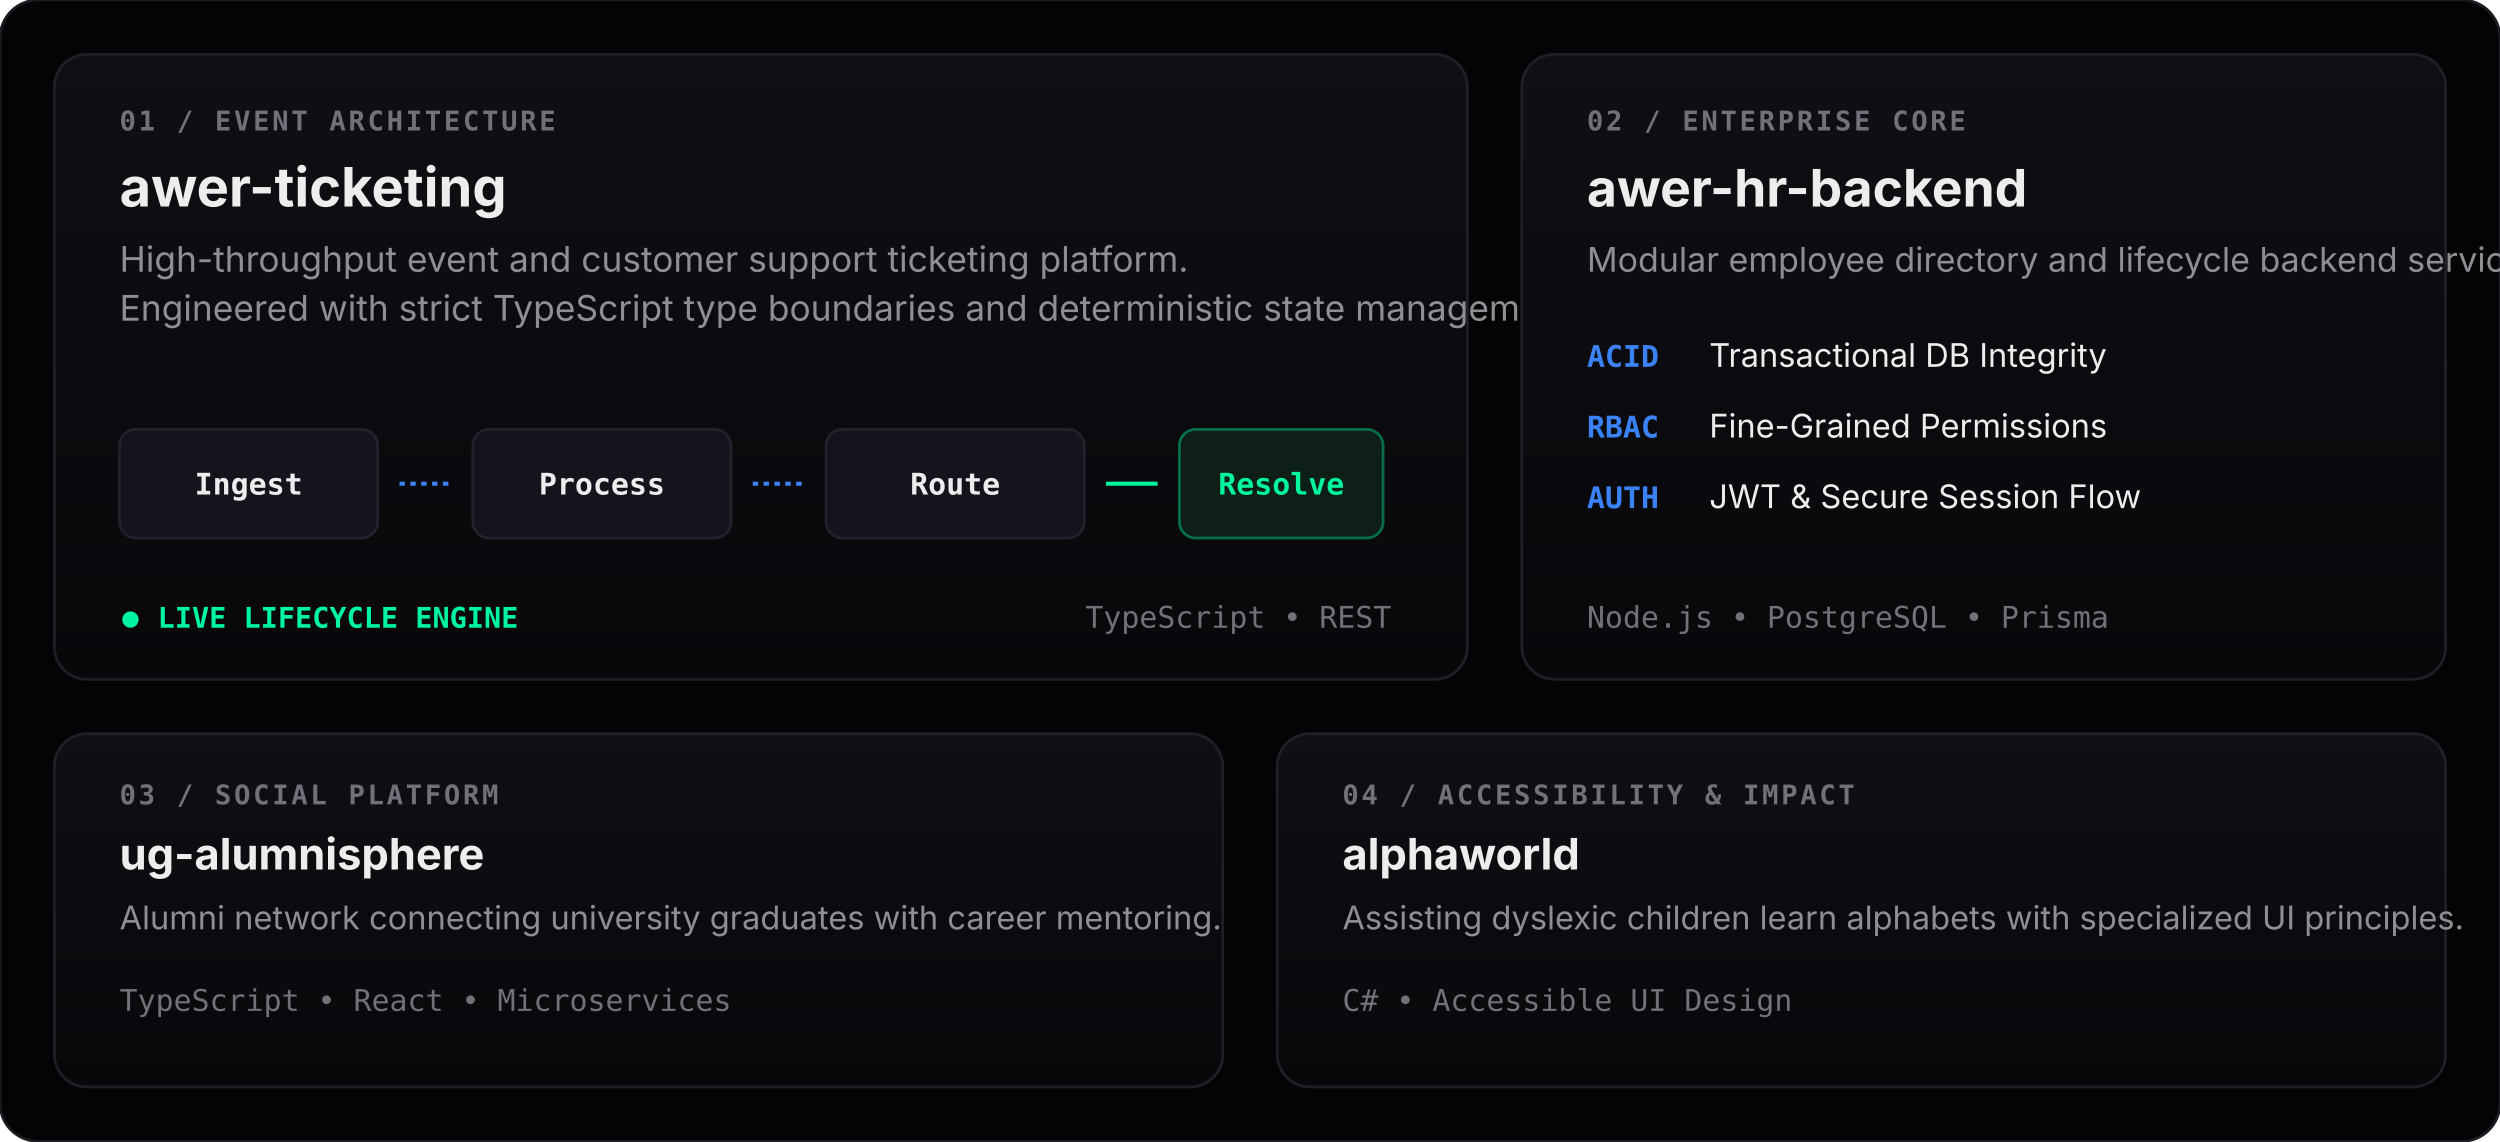
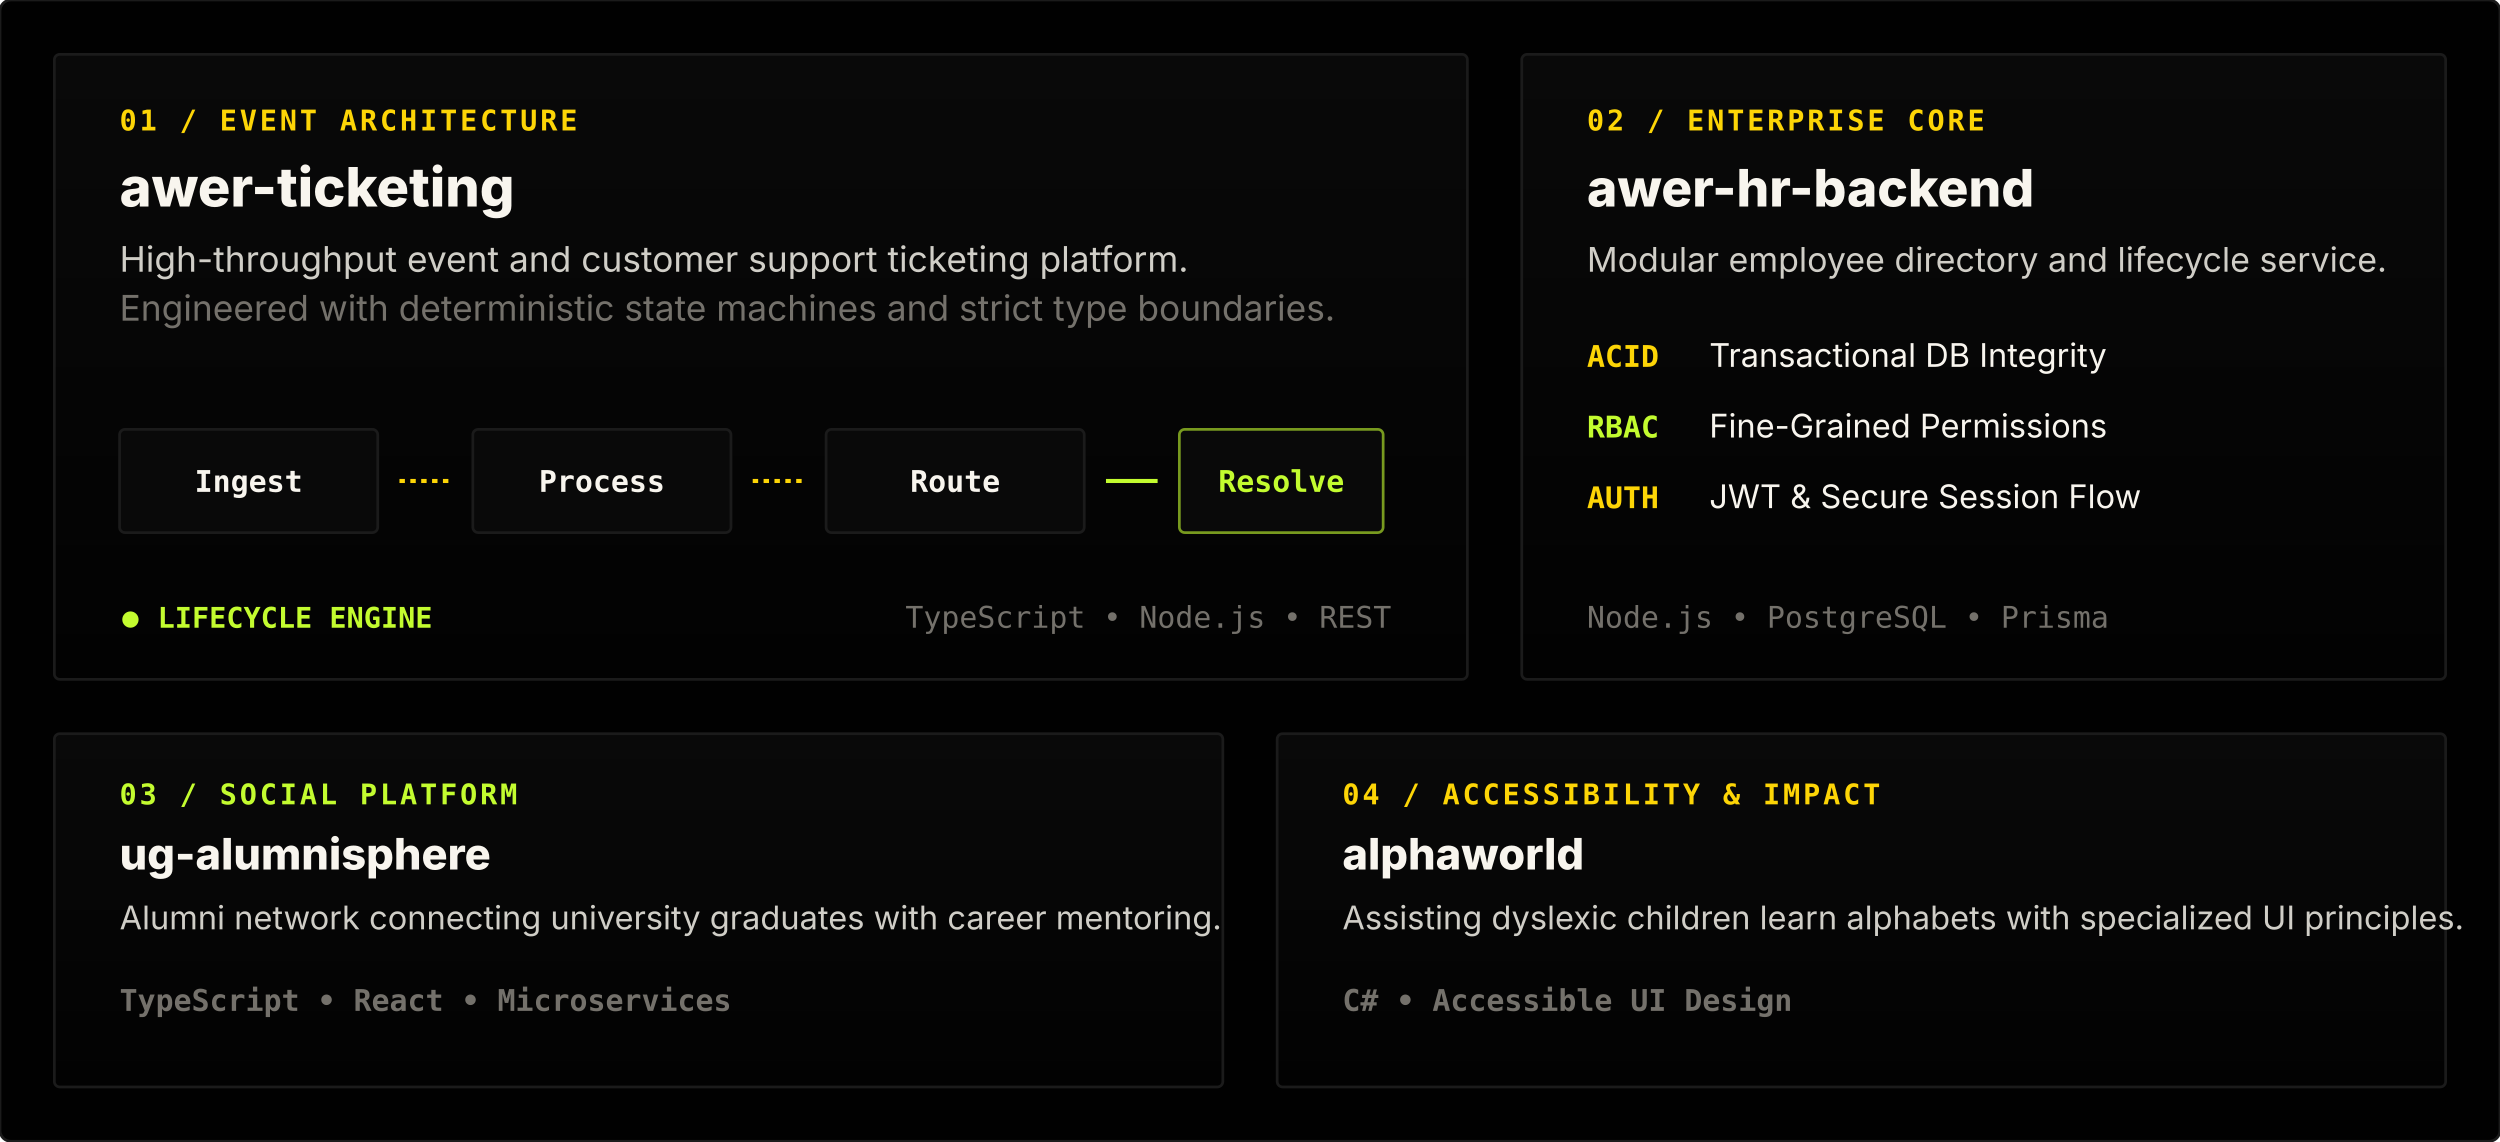
<svg xmlns="http://www.w3.org/2000/svg" viewBox="0 0 920 420" width="100%" height="100%">
  <defs>
    <linearGradient id="cardGrad" x1="0%" y1="0%" x2="0%" y2="100%">
-       <stop offset="0%" stop-color="#0f0f14" />
-       <stop offset="100%" stop-color="#08080b" />
+       <stop offset="0%" stop-color="#090909" />
+       <stop offset="100%" stop-color="#020202" />
    </linearGradient>
-     <linearGradient id="lineHighlight" x1="0%" y1="0%" x2="100%" y2="0%">
-       <stop offset="0%" stop-color="#ffffff" stop-opacity="0.03" />
-       <stop offset="50%" stop-color="#ffffff" stop-opacity="0.2" />
-       <stop offset="100%" stop-color="#ffffff" stop-opacity="0.03" />
+     <linearGradient id="cardTopGold" x1="0%" y1="0%" x2="100%" y2="0%">
+       <stop offset="0%" stop-color="#fdd506" stop-opacity="0.05" />
+       <stop offset="50%" stop-color="#fdd506" stop-opacity="0.35" />
+       <stop offset="100%" stop-color="#c3fc2f" stop-opacity="0.05" />
    </linearGradient>
  </defs>
  <style>
    .font-sans { font-family: -apple-system, BlinkMacSystemFont, 'Inter', 'SF Pro Display', 'Segoe UI', Roboto, sans-serif; }
    .font-mono { font-family: 'JetBrains Mono', 'SFMono-Regular', Menlo, Monaco, Consolas, monospace; }

-     @keyframes pulseSoft {
+     @keyframes liveBeacon {
      0%, 100% { opacity: 1; }
-       50% { opacity: 0.4; }
+       50% { opacity: 0.35; }
    }

-     .pulse {
-       animation: pulseSoft 2.5s ease-in-out infinite;
+     .pulse-dot {
+       animation: liveBeacon 2s ease-in-out infinite;
    }
  </style>
-   <rect width="920" height="420" rx="14" fill="#040406" stroke="#1c1c22" stroke-width="1" />
+   <rect width="920" height="420" rx="4" fill="#010101" stroke="#1b1b1b" stroke-width="1" />
  <g transform="translate(20, 20)">
-     <rect width="520" height="230" rx="12" fill="url(#cardGrad)" stroke="#1F1F27" stroke-width="1" />
-     <line x1="20" y1="1" x2="500" y2="1" stroke="url(#lineHighlight)" stroke-width="0.8" />
+     <rect width="520" height="230" rx="2" fill="url(#cardGrad)" stroke="#1b1b1b" stroke-width="1" />
+     <line x1="0" y1="0" x2="520" y2="0" stroke="url(#cardTopGold)" stroke-width="1" />
    <g transform="translate(24, 28)">
-       <text x="0" y="0" font-size="10" font-weight="600" fill="#71717A" class="font-mono" letter-spacing="0.1em">01 / EVENT ARCHITECTURE</text>
-       <text x="0" y="28" font-size="20" font-weight="700" fill="#EDEDED" class="font-sans">awer-ticketing</text>
-       <text x="0" y="52" font-size="13" font-weight="400" fill="#8E8E93" class="font-sans">
+       <text x="0" y="0" font-size="10.5" font-weight="700" fill="#fdd506" class="font-mono" letter-spacing="0.1em">01 / EVENT ARCHITECTURE</text>
+       <text x="0" y="28" font-size="20" font-weight="800" fill="#f8f5ee" class="font-sans">awer-ticketing</text>
+       <text x="0" y="52" font-size="13" font-weight="400" fill="#d0cec7" class="font-sans">
        High-throughput event and customer support ticketing platform.
      </text>
-       <text x="0" y="70" font-size="13" font-weight="400" fill="#8E8E93" class="font-sans">
-         Engineered with strict TypeScript type boundaries and deterministic state management.
+       <text x="0" y="70" font-size="13" font-weight="400" fill="#74716b" class="font-sans">
+         Engineered with deterministic state machines and strict type boundaries.
      </text>
    </g>
    <g transform="translate(24, 138)">
-       <rect width="95" height="40" rx="6" fill="#14141c" stroke="#22222d" stroke-width="1" />
-       <text x="47.5" y="24" font-size="11" font-weight="600" fill="#EDEDED" text-anchor="middle" class="font-mono">Ingest</text>
-       <path d="M 103 20 L 122 20" stroke="#3b82f6" stroke-width="1.5" stroke-dasharray="2 2" />
-       <rect x="130" y="0" width="95" height="40" rx="6" fill="#14141c" stroke="#22222d" stroke-width="1" />
-       <text x="177.5" y="24" font-size="11" font-weight="600" fill="#EDEDED" text-anchor="middle" class="font-mono">Process</text>
-       <path d="M 233 20 L 252 20" stroke="#3b82f6" stroke-width="1.5" stroke-dasharray="2 2" />
-       <rect x="260" y="0" width="95" height="40" rx="6" fill="#14141c" stroke="#22222d" stroke-width="1" />
-       <text x="307.5" y="24" font-size="11" font-weight="600" fill="#EDEDED" text-anchor="middle" class="font-mono">Route</text>
-       <path d="M 363 20 L 382 20" stroke="#00F5A0" stroke-width="1.5" />
-       <rect x="390" y="0" width="75" height="40" rx="6" fill="#0d1f17" stroke="#00F5A0" stroke-opacity="0.4" stroke-width="1" />
-       <text x="427.5" y="24" font-size="11" font-weight="700" fill="#00F5A0" text-anchor="middle" class="font-mono">Resolve</text>
+       <rect width="95" height="38" rx="2" fill="#090909" stroke="#1b1b1b" stroke-width="1" />
+       <text x="47.5" y="23" font-size="11" font-weight="600" fill="#f8f5ee" text-anchor="middle" class="font-mono">Ingest</text>
+       <path d="M 103 19 L 122 19" stroke="#fdd506" stroke-width="1.5" stroke-dasharray="2 2" />
+       <rect x="130" y="0" width="95" height="38" rx="2" fill="#090909" stroke="#1b1b1b" stroke-width="1" />
+       <text x="177.5" y="23" font-size="11" font-weight="600" fill="#f8f5ee" text-anchor="middle" class="font-mono">Process</text>
+       <path d="M 233 19 L 252 19" stroke="#fdd506" stroke-width="1.5" stroke-dasharray="2 2" />
+       <rect x="260" y="0" width="95" height="38" rx="2" fill="#090909" stroke="#1b1b1b" stroke-width="1" />
+       <text x="307.5" y="23" font-size="11" font-weight="600" fill="#f8f5ee" text-anchor="middle" class="font-mono">Route</text>
+       <path d="M 363 19 L 382 19" stroke="#c3fc2f" stroke-width="1.5" />
+       <rect x="390" y="0" width="75" height="38" rx="2" fill="#090909" stroke="#c3fc2f" stroke-opacity="0.6" stroke-width="1" />
+       <text x="427.5" y="23" font-size="11" font-weight="700" fill="#c3fc2f" text-anchor="middle" class="font-mono">Resolve</text>
    </g>
    <g transform="translate(24, 204)">
-       <circle cx="4" cy="4" r="3" fill="#00F5A0" class="pulse" />
-       <text x="14" y="7" font-size="10.5" font-weight="600" fill="#00F5A0" class="font-mono">LIVE LIFECYCLE ENGINE</text>
-       <text x="468" y="7" font-size="11" fill="#71717A" text-anchor="end" class="font-mono">TypeScript • REST</text>
+       <circle cx="4" cy="4" r="3" fill="#c3fc2f" class="pulse-dot" />
+       <text x="14" y="7" font-size="10.5" font-weight="700" fill="#c3fc2f" class="font-mono">LIFECYCLE ENGINE</text>
+       <text x="468" y="7" font-size="11" fill="#74716b" text-anchor="end" class="font-mono">TypeScript • Node.js • REST</text>
    </g>
  </g>
  <g transform="translate(560, 20)">
-     <rect width="340" height="230" rx="12" fill="url(#cardGrad)" stroke="#1F1F27" stroke-width="1" />
-     <line x1="20" y1="1" x2="320" y2="1" stroke="url(#lineHighlight)" stroke-width="0.8" />
+     <rect width="340" height="230" rx="2" fill="url(#cardGrad)" stroke="#1b1b1b" stroke-width="1" />
+     <line x1="0" y1="0" x2="340" y2="0" stroke="url(#cardTopGold)" stroke-width="1" />
    <g transform="translate(24, 28)">
-       <text x="0" y="0" font-size="10" font-weight="600" fill="#71717A" class="font-mono" letter-spacing="0.1em">02 / ENTERPRISE CORE</text>
-       <text x="0" y="28" font-size="19" font-weight="700" fill="#EDEDED" class="font-sans">awer-hr-backend</text>
-       <text x="0" y="52" font-size="12.5" font-weight="400" fill="#8E8E93" class="font-sans">
-         Modular employee directory and lifecycle backend service.
+       <text x="0" y="0" font-size="10.5" font-weight="700" fill="#fdd506" class="font-mono" letter-spacing="0.1em">02 / ENTERPRISE CORE</text>
+       <text x="0" y="28" font-size="19" font-weight="800" fill="#f8f5ee" class="font-sans">awer-hr-backend</text>
+       <text x="0" y="52" font-size="12.5" font-weight="400" fill="#d0cec7" class="font-sans">
+         Modular employee directory and lifecycle service.
      </text>
    </g>
    <g transform="translate(24, 115)">
      <g transform="translate(0, 0)">
-         <text x="0" y="0" font-size="11" font-weight="700" fill="#3b82f6" class="font-mono">ACID</text>
-         <text x="45" y="0" font-size="12" fill="#EDEDED" class="font-sans">Transactional DB Integrity</text>
+         <text x="0" y="0" font-size="11" font-weight="800" fill="#fdd506" class="font-mono">ACID</text>
+         <text x="45" y="0" font-size="12" fill="#f8f5ee" class="font-sans">Transactional DB Integrity</text>
      </g>
      <g transform="translate(0, 26)">
-         <text x="0" y="0" font-size="11" font-weight="700" fill="#3b82f6" class="font-mono">RBAC</text>
-         <text x="45" y="0" font-size="12" fill="#EDEDED" class="font-sans">Fine-Grained Permissions</text>
+         <text x="0" y="0" font-size="11" font-weight="800" fill="#c3fc2f" class="font-mono">RBAC</text>
+         <text x="45" y="0" font-size="12" fill="#f8f5ee" class="font-sans">Fine-Grained Permissions</text>
      </g>
      <g transform="translate(0, 52)">
-         <text x="0" y="0" font-size="11" font-weight="700" fill="#3b82f6" class="font-mono">AUTH</text>
-         <text x="45" y="0" font-size="12" fill="#EDEDED" class="font-sans">JWT &amp; Secure Session Flow</text>
+         <text x="0" y="0" font-size="11" font-weight="800" fill="#fdd506" class="font-mono">AUTH</text>
+         <text x="45" y="0" font-size="12" fill="#f8f5ee" class="font-sans">JWT &amp; Secure Session Flow</text>
      </g>
    </g>
    <g transform="translate(24, 204)">
-       <text x="0" y="7" font-size="11" fill="#71717A" class="font-mono">Node.js • PostgreSQL • Prisma</text>
+       <text x="0" y="7" font-size="11" fill="#74716b" class="font-mono">Node.js • PostgreSQL • Prisma</text>
    </g>
  </g>
  <g transform="translate(20, 270)">
-     <rect width="430" height="130" rx="12" fill="url(#cardGrad)" stroke="#1F1F27" stroke-width="1" />
-     <line x1="20" y1="1" x2="410" y2="1" stroke="url(#lineHighlight)" stroke-width="0.8" />
+     <rect width="430" height="130" rx="2" fill="url(#cardGrad)" stroke="#1b1b1b" stroke-width="1" />
+     <line x1="0" y1="0" x2="430" y2="0" stroke="url(#cardTopGold)" stroke-width="1" />
    <g transform="translate(24, 26)">
-       <text x="0" y="0" font-size="10" font-weight="600" fill="#71717A" class="font-mono" letter-spacing="0.1em">03 / SOCIAL PLATFORM</text>
-       <text x="0" y="24" font-size="16" font-weight="700" fill="#EDEDED" class="font-sans">ug-alumnisphere</text>
-       <text x="0" y="46" font-size="12" font-weight="400" fill="#8E8E93" class="font-sans">
+       <text x="0" y="0" font-size="10.5" font-weight="700" fill="#c3fc2f" class="font-mono" letter-spacing="0.1em">03 / SOCIAL PLATFORM</text>
+       <text x="0" y="24" font-size="16" font-weight="800" fill="#f8f5ee" class="font-sans">ug-alumnisphere</text>
+       <text x="0" y="46" font-size="12" font-weight="400" fill="#d0cec7" class="font-sans">
        Alumni network connecting university graduates with career mentoring.
      </text>
-       <text x="0" y="76" font-size="11" font-weight="500" fill="#71717A" class="font-mono">
+       <text x="0" y="76" font-size="11" font-weight="600" fill="#74716b" class="font-mono">
        TypeScript • React • Microservices
      </text>
    </g>
  </g>
  <g transform="translate(470, 270)">
-     <rect width="430" height="130" rx="12" fill="url(#cardGrad)" stroke="#1F1F27" stroke-width="1" />
-     <line x1="20" y1="1" x2="410" y2="1" stroke="url(#lineHighlight)" stroke-width="0.8" />
+     <rect width="430" height="130" rx="2" fill="url(#cardGrad)" stroke="#1b1b1b" stroke-width="1" />
+     <line x1="0" y1="0" x2="430" y2="0" stroke="url(#cardTopGold)" stroke-width="1" />
    <g transform="translate(24, 26)">
-       <text x="0" y="0" font-size="10" font-weight="600" fill="#71717A" class="font-mono" letter-spacing="0.1em">04 / ACCESSIBILITY &amp; IMPACT</text>
-       <text x="0" y="24" font-size="16" font-weight="700" fill="#EDEDED" class="font-sans">alphaworld</text>
-       <text x="0" y="46" font-size="12" font-weight="400" fill="#8E8E93" class="font-sans">
+       <text x="0" y="0" font-size="10.5" font-weight="700" fill="#fdd506" class="font-mono" letter-spacing="0.1em">04 / ACCESSIBILITY &amp; IMPACT</text>
+       <text x="0" y="24" font-size="16" font-weight="800" fill="#f8f5ee" class="font-sans">alphaworld</text>
+       <text x="0" y="46" font-size="12" font-weight="400" fill="#d0cec7" class="font-sans">
        Assisting dyslexic children learn alphabets with specialized UI principles.
      </text>
-       <text x="0" y="76" font-size="11" font-weight="500" fill="#71717A" class="font-mono">
+       <text x="0" y="76" font-size="11" font-weight="600" fill="#74716b" class="font-mono">
        C# • Accessible UI Design
      </text>
    </g>
  </g>
</svg>
